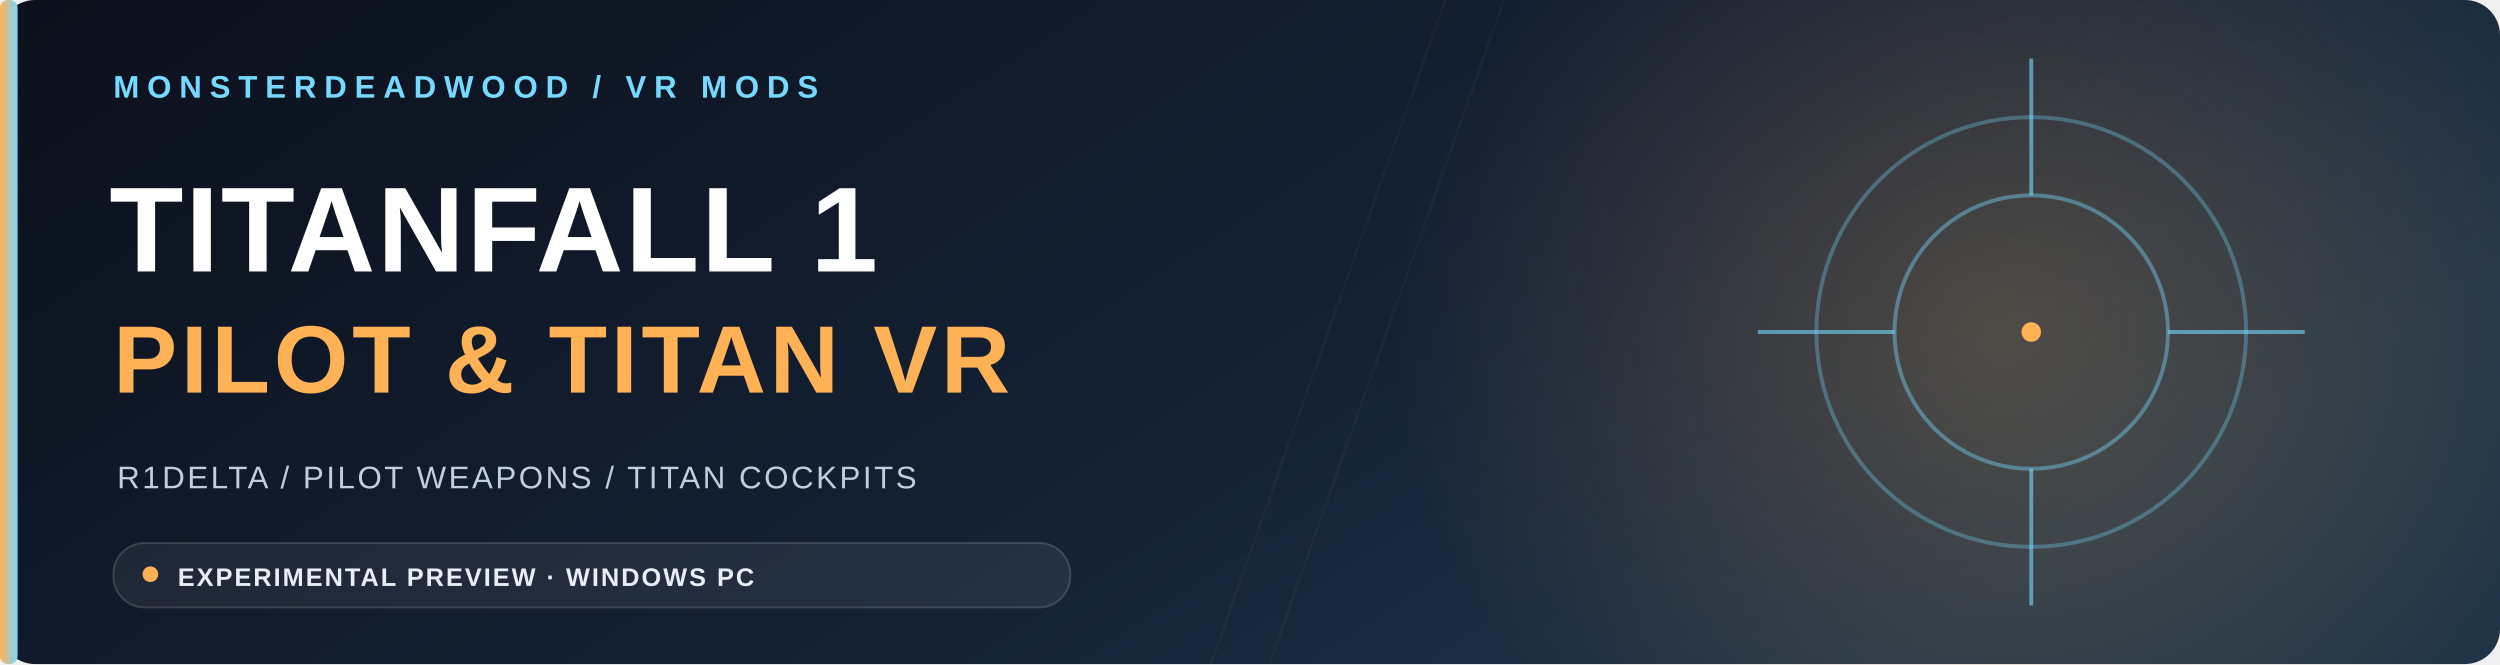
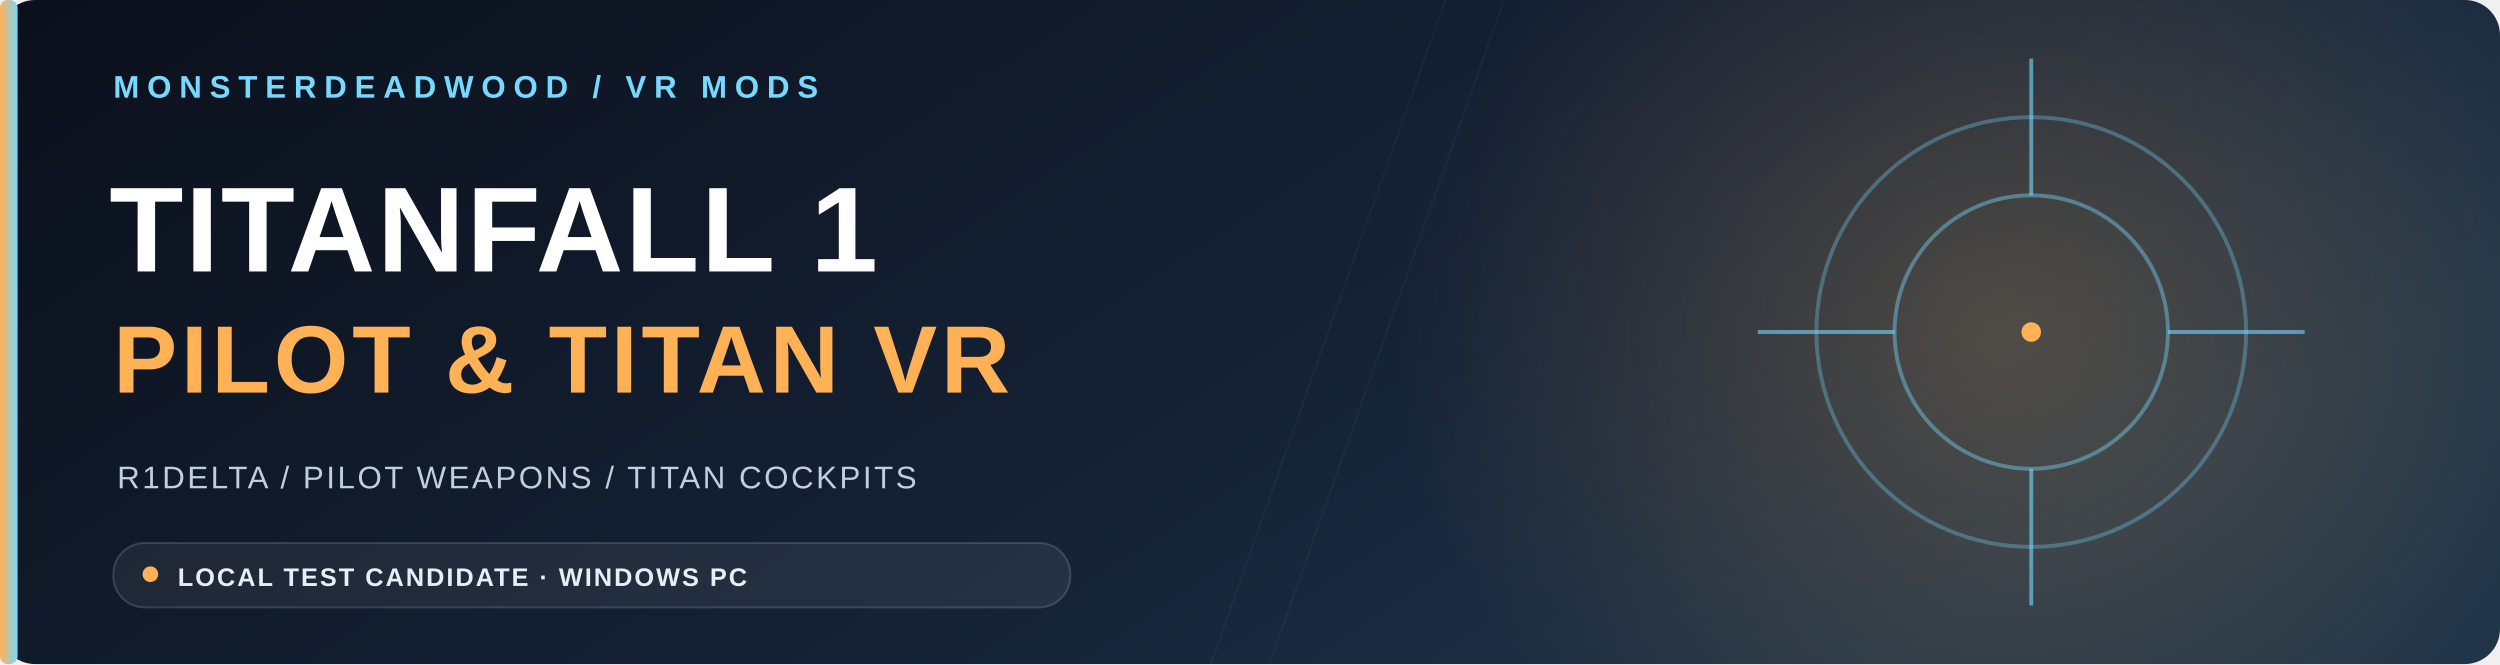
<svg xmlns="http://www.w3.org/2000/svg" width="1280" height="340" viewBox="0 0 1280 340" role="img" aria-labelledby="title desc">
  <defs>
    <linearGradient id="bg" x2="1" y2=".4">
      <stop stop-color="#0b101b" />
      <stop offset=".65" stop-color="#152236" />
      <stop offset="1" stop-color="#203448" />
    </linearGradient>
    <linearGradient id="line">
      <stop stop-color="#ffb156" />
      <stop offset="1" stop-color="#76d9ff" />
    </linearGradient>
    <radialGradient id="glow">
      <stop stop-color="#ffb156" stop-opacity=".23" />
      <stop offset="1" stop-color="#ffb156" stop-opacity="0" />
    </radialGradient>
  </defs>
  <rect width="1280" height="340" rx="18" fill="url(#bg)" />
  <ellipse cx="1025" cy="170" rx="310" ry="280" fill="url(#glow)" />
  <path d="M740 0 L620 340 M770 0 L650 340" stroke="white" opacity=".035" stroke-width="1" />
  <circle cx="1040" cy="170" r="110" fill="none" stroke="#76d9ff" stroke-width="2" opacity=".32" />
  <circle cx="1040" cy="170" r="70" fill="none" stroke="#76d9ff" stroke-width="2" opacity=".42" />
  <path d="M1040 30 V100 M1040 240 V310 M900 170 H970 M1110 170 H1180" stroke="#76d9ff" stroke-width="2" opacity=".6" />
  <circle cx="1040" cy="170" r="5" fill="#ffb156" />
  <rect x="0" y="0" width="9" height="340" rx="4" fill="url(#line)" />
  <g font-family="Arial,Helvetica,sans-serif">
    <text x="58" y="50" fill="#76d9ff" font-size="16" font-weight="700" letter-spacing="4">MONSTERDEADWOOD / VR MODS</text>
    <text x="56" y="139" fill="#fff" font-size="62" font-weight="800" letter-spacing="1">TITANFALL 1</text>
    <text x="58" y="201" fill="#ffb156" font-size="49" font-weight="700" letter-spacing="2">PILOT &amp; TITAN VR</text>
    <text x="60" y="250" fill="#c0cedd" font-size="16" letter-spacing="1.3">R1DELTA / PILOT WEAPONS / TITAN COCKPITS</text>
    <rect x="58" y="278" width="490" height="33" rx="16" fill="#fff" fill-opacity=".065" stroke="#fff" stroke-opacity=".15" />
    <circle cx="77" cy="294" r="4" fill="#ffb156" />
-     <text x="91" y="300" fill="#e9eef5" font-size="13" font-weight="700" letter-spacing="1">EXPERIMENTAL PREVIEW · WINDOWS PC</text>
+     <text x="91" y="300" fill="#e9eef5" font-size="13" font-weight="700" letter-spacing="1">LOCAL TEST CANDIDATE · WINDOWS PC</text>
  </g>
</svg>
